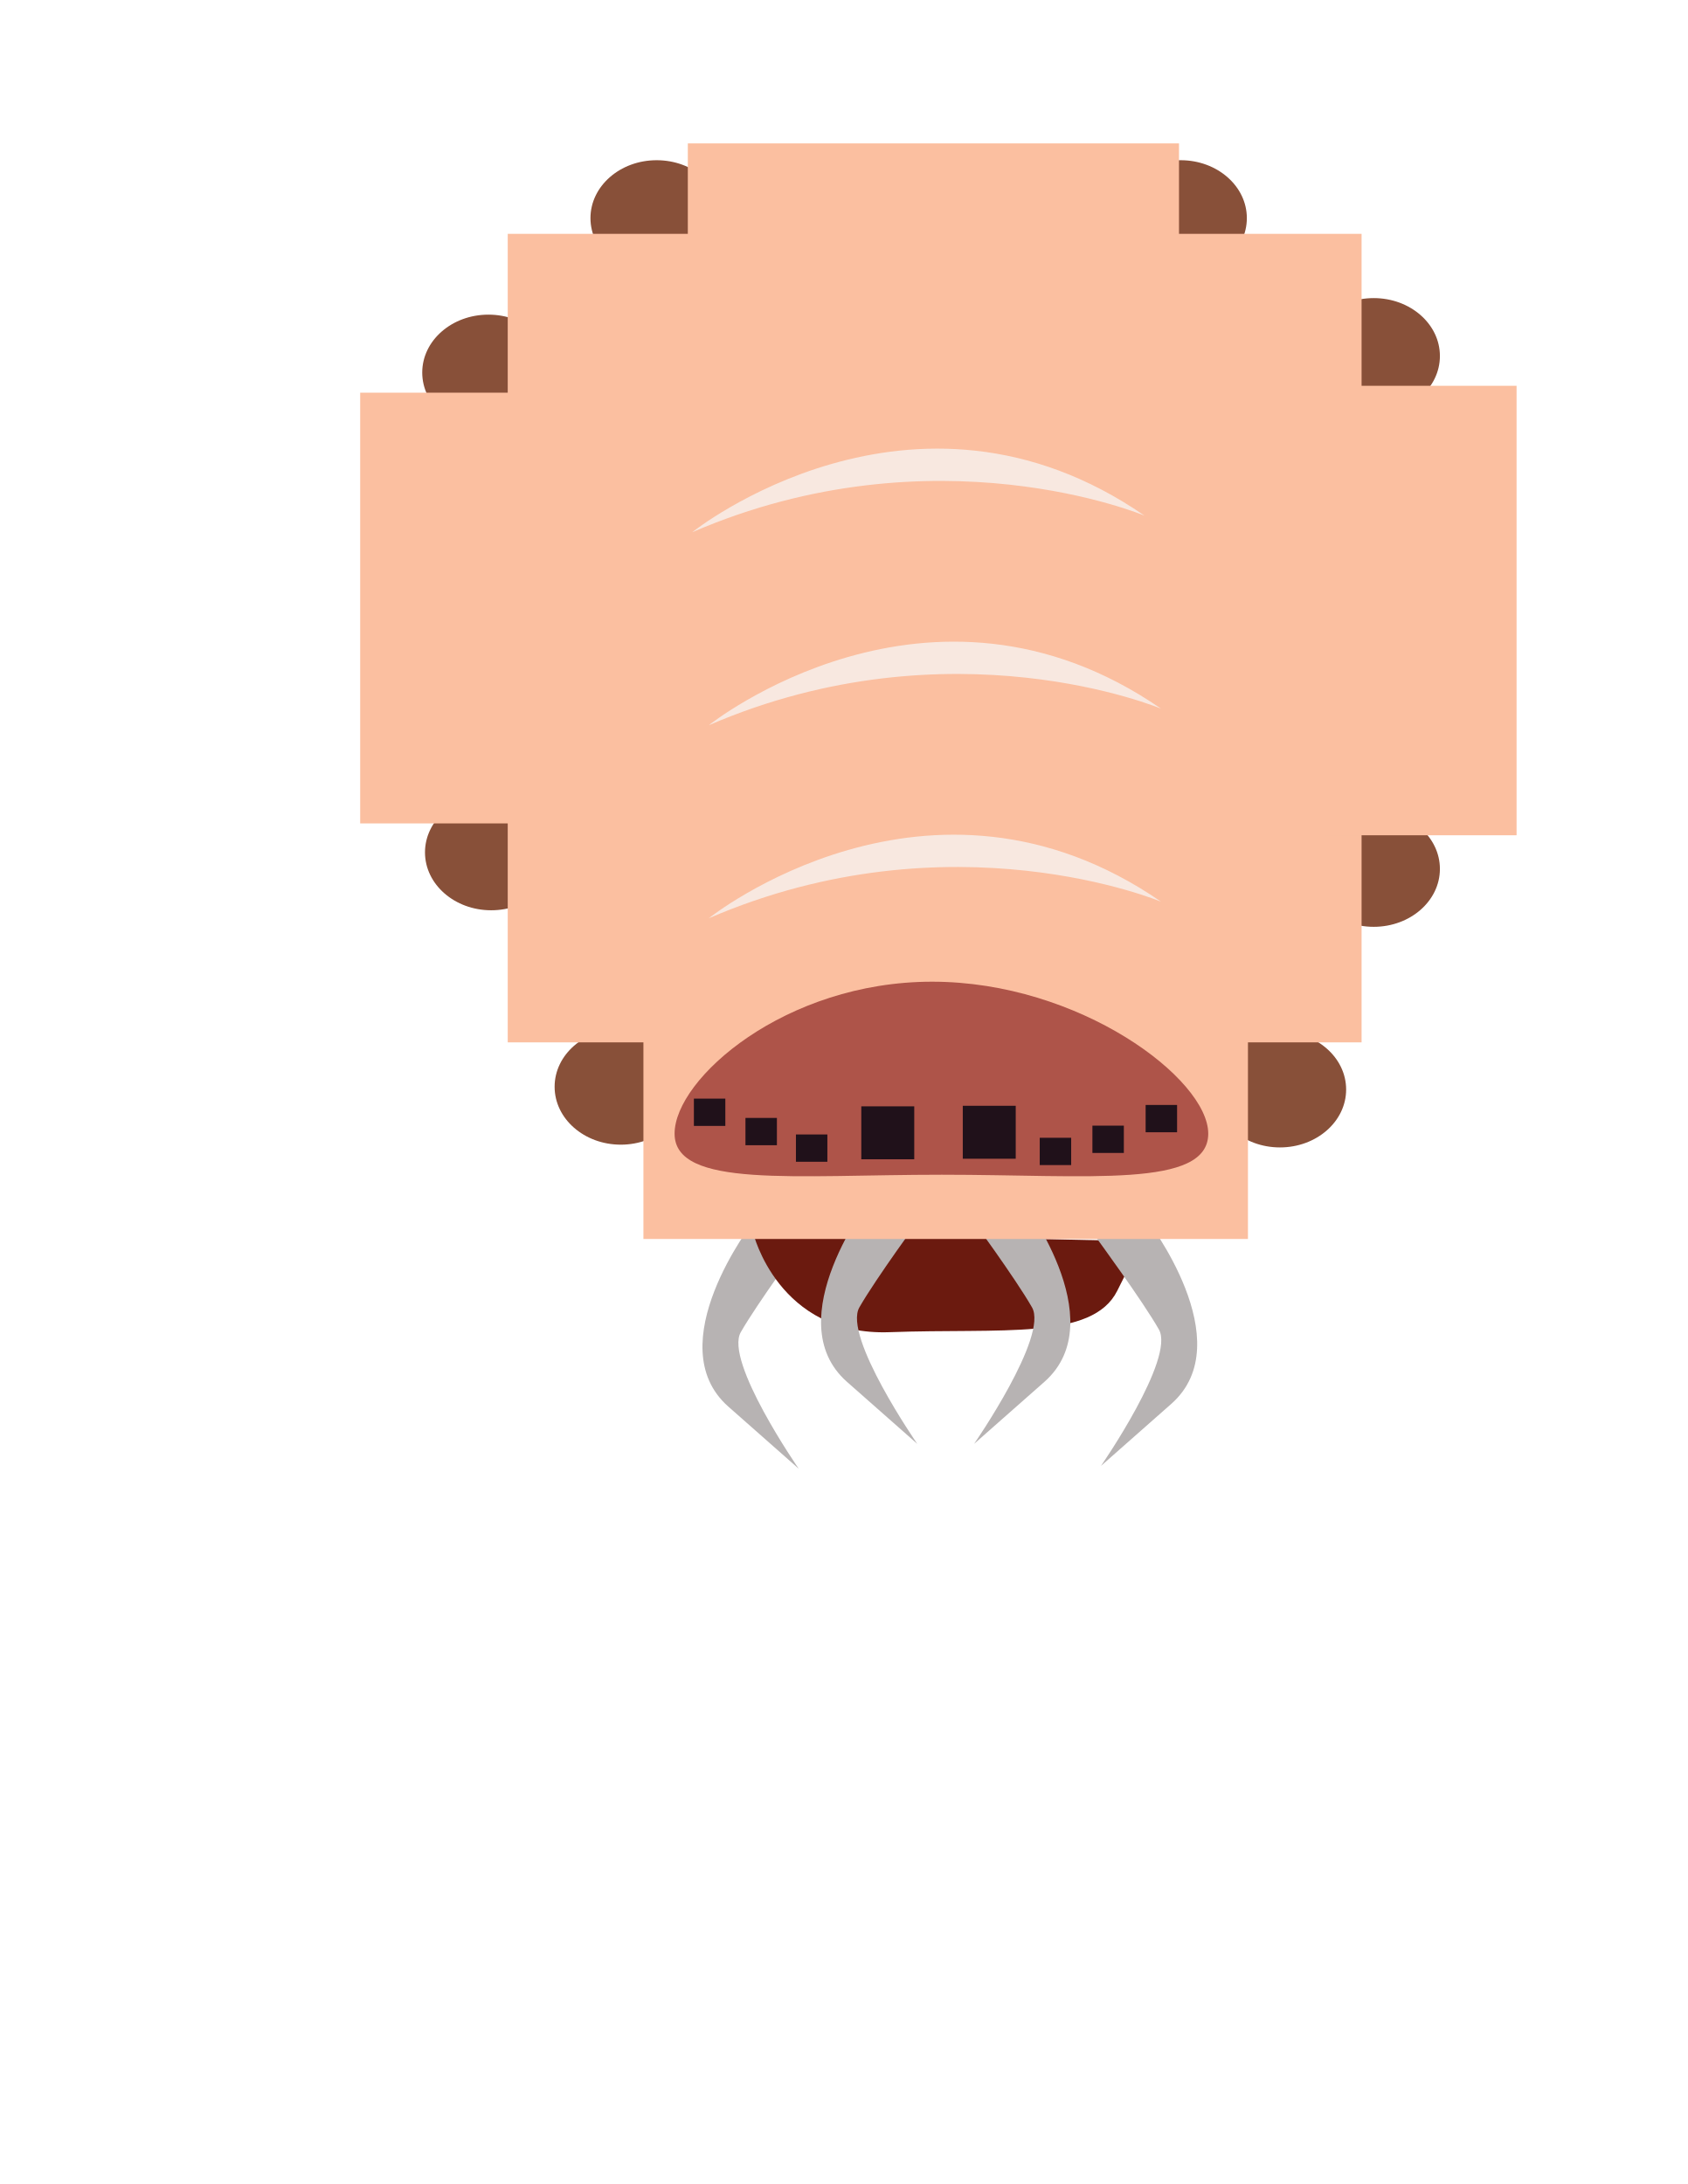
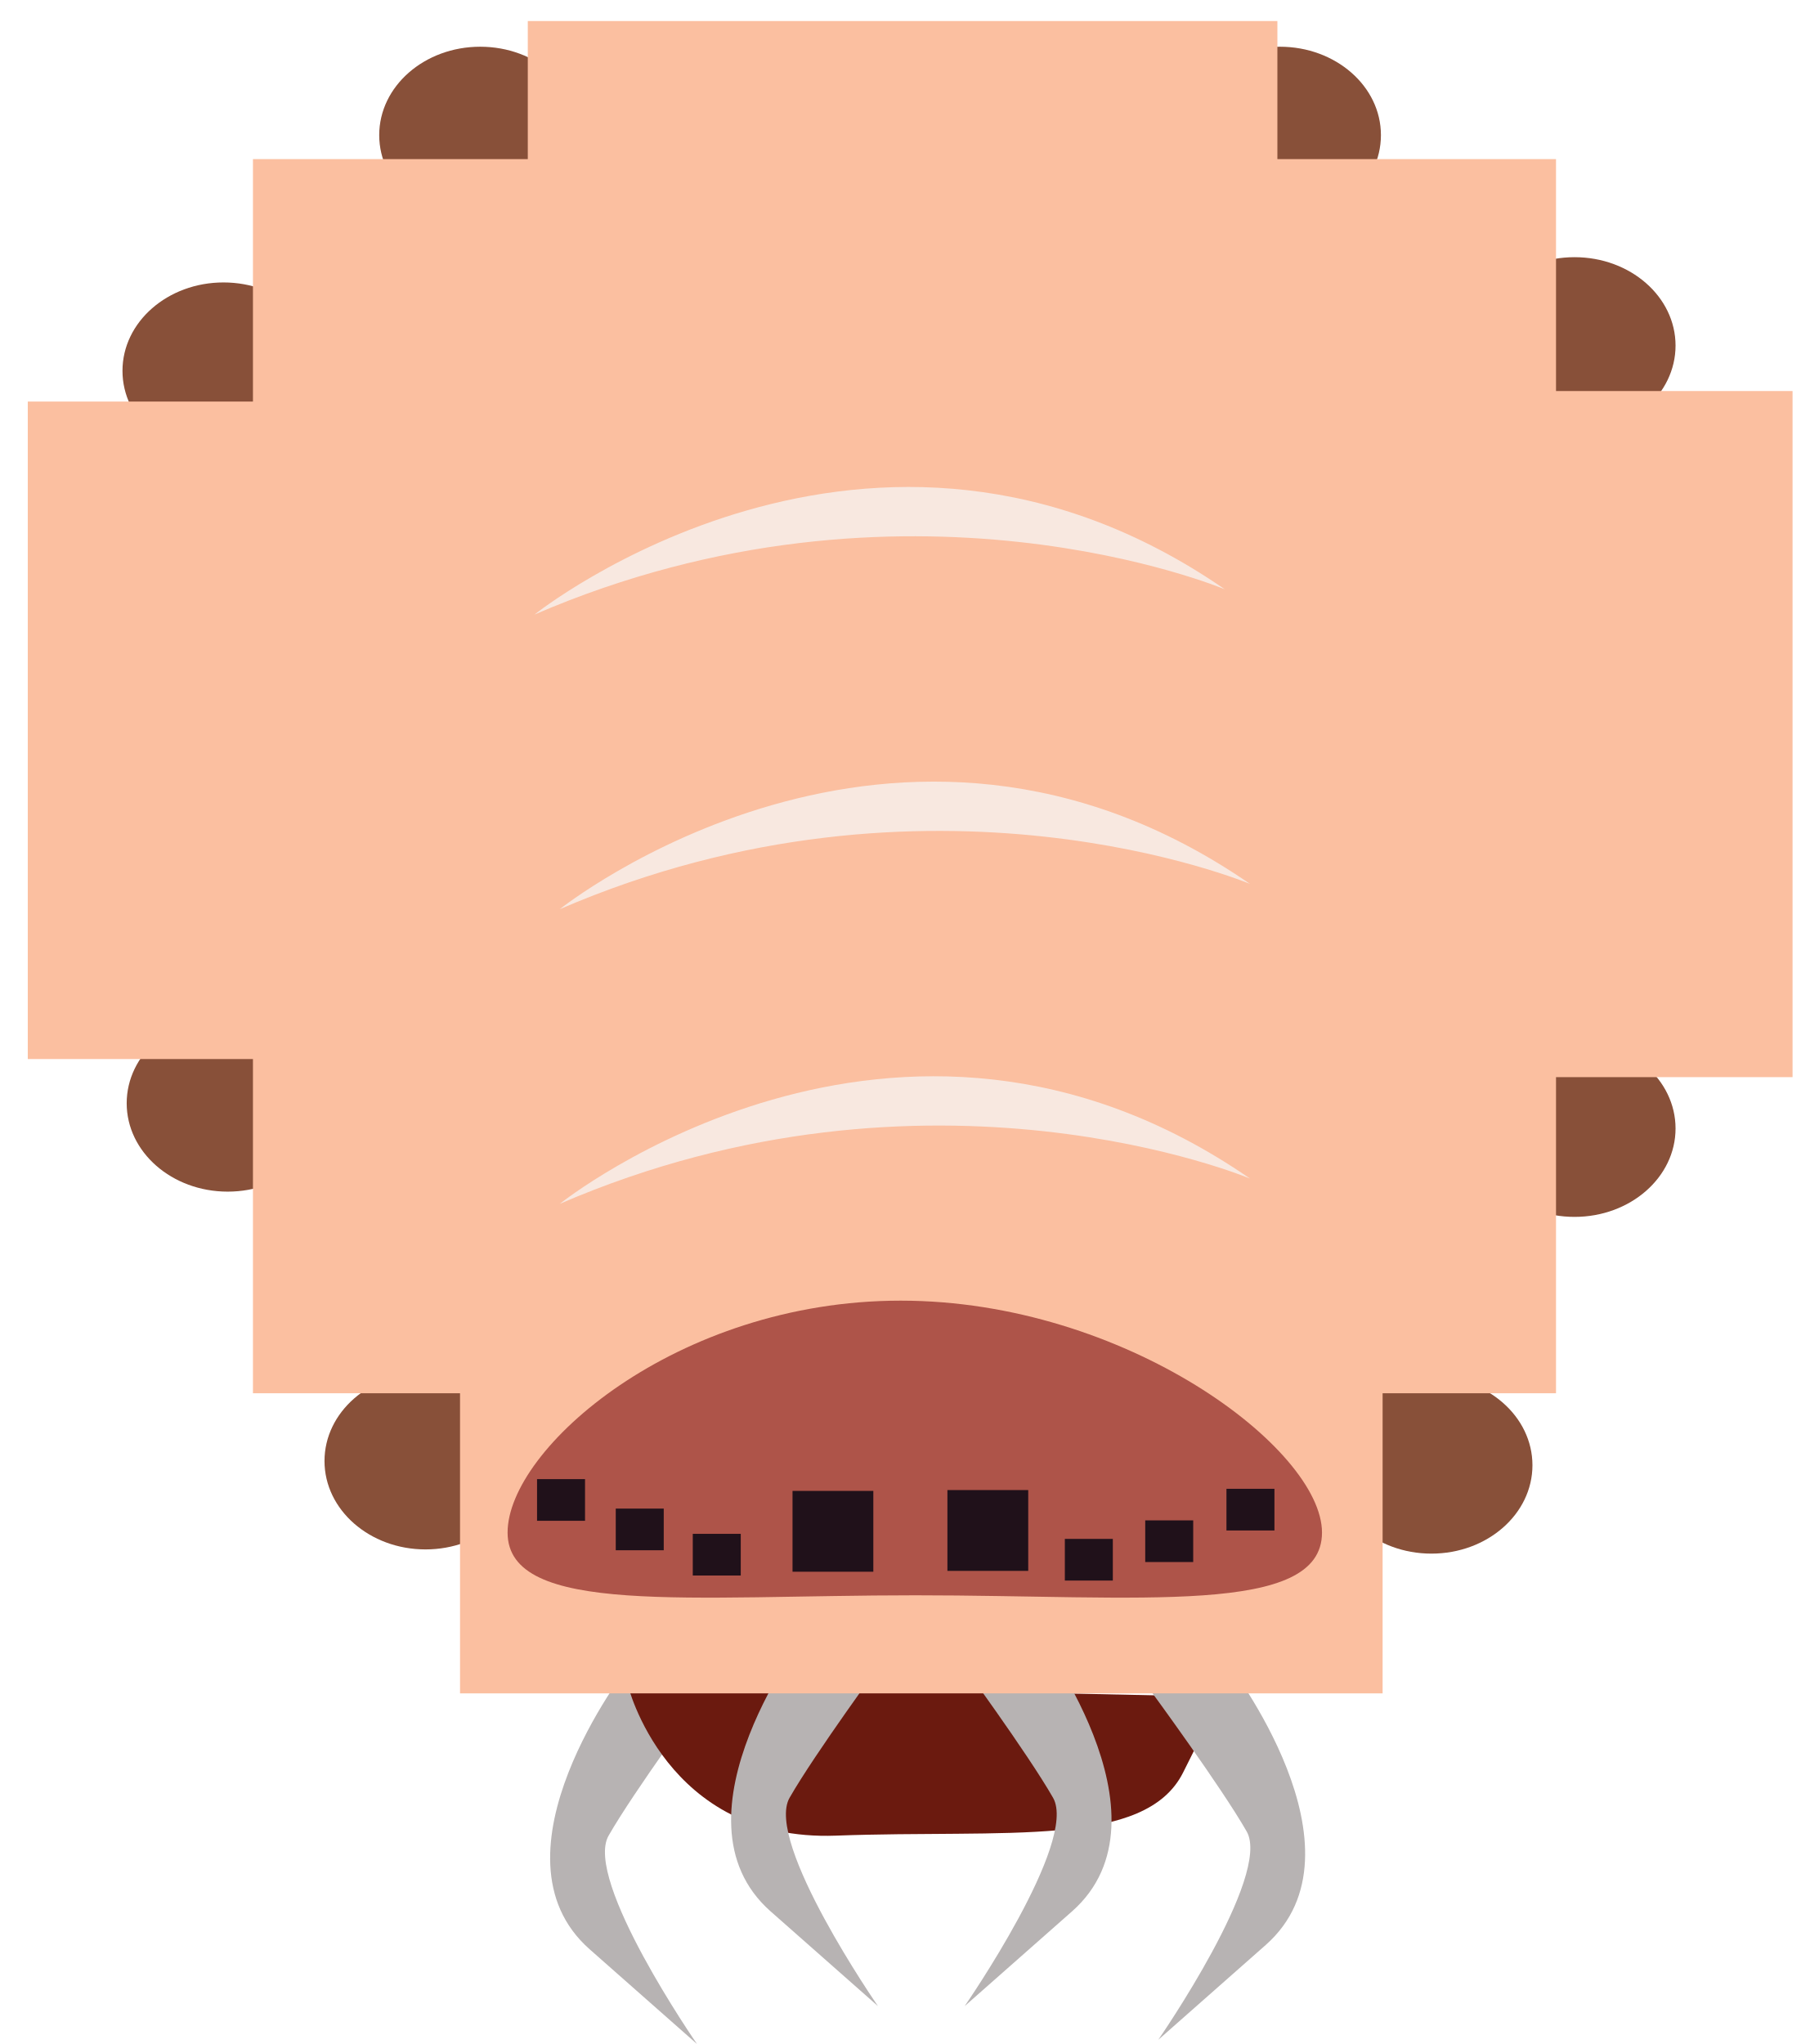
- <svg xmlns="http://www.w3.org/2000/svg" version="1.1" x="0px" y="0px" viewBox="0 0 612 792" style="enable-background:new 0 0 612 792;" xml:space="preserve">
+ <svg xmlns="http://www.w3.org/2000/svg" version="1.1" id="Layer_1" x="0px" y="0px" viewBox="0 0 432 485.6" style="enable-background:new 0 0 432 485.6;" xml:space="preserve">
  <style type="text/css">
	.st0{fill:#B7B3B3;}
	.st1{fill:#6B1A0F;}
	.st2{fill:#885039;}
	.st3{fill:#FBBFA0;}
	.st4{fill:#AE5449;}
	.st5{fill:#20111A;}
	.st6{fill:#F8E8E0;}
</style>
  <g id="mouth">
-     <path class="st0" d="M273.1,443.1c0,0-34.5,44.5-9,67s25.5,22.5,25.5,22.5s-27-39-21-49.5s22.5-33,22.5-33L273.1,443.1z" />
-     <path class="st1" d="M273.1,447.1c0,0,9,37.5,49.5,36c40.5-1.5,73.5,3,82.5-15c9-18,9-18,9-18L273.1,447.1z" />
-     <path class="st0" d="M415.7,442.1c0,0,34.5,44.5,9,67c-25.5,22.5-25.5,22.5-25.5,22.5s27-39,21-49.5s-22.5-33-22.5-33L415.7,442.1z   " />
-     <path class="st0" d="M316.1,434.1c0,0-34.5,44.5-9,67c25.5,22.5,25.5,22.5,25.5,22.5s-27-39-21-49.5s22.5-33,22.5-33L316.1,434.1z" />
-     <path class="st0" d="M369.7,434.1c0,0,34.5,44.5,9,67c-25.5,22.5-25.5,22.5-25.5,22.5s27-39,21-49.5s-22.5-33-22.5-33L369.7,434.1z   " />
+     <path class="st0" d="M149.1,396.1c0,0-34.5,44.5-9,67c25.5,22.5,25.5,22.5,25.5,22.5s-27-39-21-49.5s22.5-33,22.5-33L149.1,396.1z" />
+     <path class="st1" d="M149.1,400.1c0,0,9,37.5,49.5,36s73.5,3,82.5-15s9-18,9-18L149.1,400.1z" />
+     <path class="st0" d="M291.7,395.1c0,0,34.5,44.5,9,67c-25.5,22.5-25.5,22.5-25.5,22.5s27-39,21-49.5s-22.5-33-22.5-33L291.7,395.1z   " />
+     <path class="st0" d="M192.1,387.1c0,0-34.5,44.5-9,67c25.5,22.5,25.5,22.5,25.5,22.5s-27-39-21-49.5s22.5-33,22.5-33L192.1,387.1z" />
+     <path class="st0" d="M245.7,387.1c0,0,34.5,44.5,9,67c-25.5,22.5-25.5,22.5-25.5,22.5s27-39,21-49.5s-22.5-33-22.5-33L245.7,387.1z   " />
  </g>
  <g id="legs">
-     <ellipse class="st2" cx="225.1" cy="394.1" rx="24" ry="21" />
-     <ellipse class="st2" cx="464.1" cy="395.1" rx="24" ry="21" />
-     <ellipse class="st2" cx="178.1" cy="309.1" rx="24" ry="21" />
-     <ellipse class="st2" cx="498.1" cy="315.1" rx="24" ry="21" />
-     <ellipse class="st2" cx="177.1" cy="135.1" rx="24" ry="21" />
-     <ellipse class="st2" cx="498.1" cy="129.1" rx="24" ry="21" />
-     <ellipse class="st2" cx="428.1" cy="79.1" rx="24" ry="21" />
-     <ellipse class="st2" cx="238.1" cy="79.1" rx="24" ry="21" />
+     <ellipse class="st2" cx="101.1" cy="347.1" rx="24" ry="21" />
+     <ellipse class="st2" cx="340.1" cy="348.1" rx="24" ry="21" />
+     <ellipse class="st2" cx="54.1" cy="262.1" rx="24" ry="21" />
+     <ellipse class="st2" cx="374.1" cy="268.1" rx="24" ry="21" />
+     <ellipse class="st2" cx="53.1" cy="88.1" rx="24" ry="21" />
+     <ellipse class="st2" cx="374.1" cy="82.1" rx="24" ry="21" />
+     <ellipse class="st2" cx="304.1" cy="32.1" rx="24" ry="21" />
+     <ellipse class="st2" cx="114.1" cy="32.1" rx="24" ry="21" />
  </g>
  <g id="body">
-     <rect x="184.1" y="84.8" class="st3" width="309.6" height="293.2" />
-     <rect x="233.3" y="352" class="st3" width="219.2" height="97.3" />
-     <rect x="130.6" y="142.4" class="st3" width="86.3" height="156.2" />
-     <rect x="480" y="139.9" class="st3" width="69.9" height="163" />
-     <rect x="249.4" y="52" class="st3" width="178.1" height="47.9" />
+     <rect x="60.1" y="37.8" class="st3" width="309.6" height="293.2" />
+     <rect x="109.3" y="305" class="st3" width="219.2" height="97.3" />
+     <rect x="6.6" y="95.4" class="st3" width="86.3" height="156.2" />
+     <rect x="356" y="92.9" class="st3" width="69.9" height="163" />
+     <rect x="125.4" y="5" class="st3" width="178.1" height="47.9" />
  </g>
  <g id="face_x26_accents">
-     <path class="st4" d="M438.1,411.1c0,19.9-43.2,14.9-96.6,14.9s-96.9,5-96.9-14.9s40-55.1,93.4-55.1S438.1,391.2,438.1,411.1z" />
-     <rect x="312.3" y="401.2" class="st5" width="19.2" height="19.2" />
-     <rect x="349.1" y="401" class="st5" width="19.2" height="19.2" />
-     <rect x="288.6" y="411.4" class="st5" width="11.4" height="9.9" />
-     <rect x="270.3" y="405.4" class="st5" width="11.4" height="9.9" />
-     <rect x="251.6" y="398.4" class="st5" width="11.4" height="9.9" />
-     <rect x="377" y="412.6" class="st5" width="11.4" height="9.9" />
-     <rect x="396.1" y="408.2" class="st5" width="11.4" height="9.9" />
-     <rect x="415.4" y="400.7" class="st5" width="11.4" height="9.9" />
-     <path class="st6" d="M251,193c0,0,80-64,164-6C415,187,339,155,251,193z" />
-     <path class="st6" d="M257,263c0,0,80-64,164-6C421,257,345,225,257,263z" />
-     <path class="st6" d="M257,333c0,0,80-64,164-6C421,327,345,295,257,333z" />
+     <path class="st4" d="M314.1,364.1c0,19.9-43.2,14.9-96.6,14.9s-96.9,5-96.9-14.9s40-55.1,93.4-55.1S314.1,344.2,314.1,364.1z" />
+     <rect x="188.3" y="354.2" class="st5" width="19.2" height="19.2" />
+     <rect x="225.1" y="354" class="st5" width="19.2" height="19.2" />
+     <rect x="164.6" y="364.4" class="st5" width="11.4" height="9.9" />
+     <rect x="146.3" y="358.4" class="st5" width="11.4" height="9.9" />
+     <rect x="127.6" y="351.4" class="st5" width="11.4" height="9.9" />
+     <rect x="253" y="365.6" class="st5" width="11.4" height="9.9" />
+     <rect x="272.1" y="361.2" class="st5" width="11.4" height="9.9" />
+     <rect x="291.4" y="353.7" class="st5" width="11.4" height="9.9" />
+     <path class="st6" d="M127,146c0,0,80-64,164-6C291,140,215,108,127,146z" />
+     <path class="st6" d="M133,216c0,0,80-64,164-6C297,210,221,178,133,216z" />
+     <path class="st6" d="M133,286c0,0,80-64,164-6C297,280,221,248,133,286z" />
  </g>
</svg>
